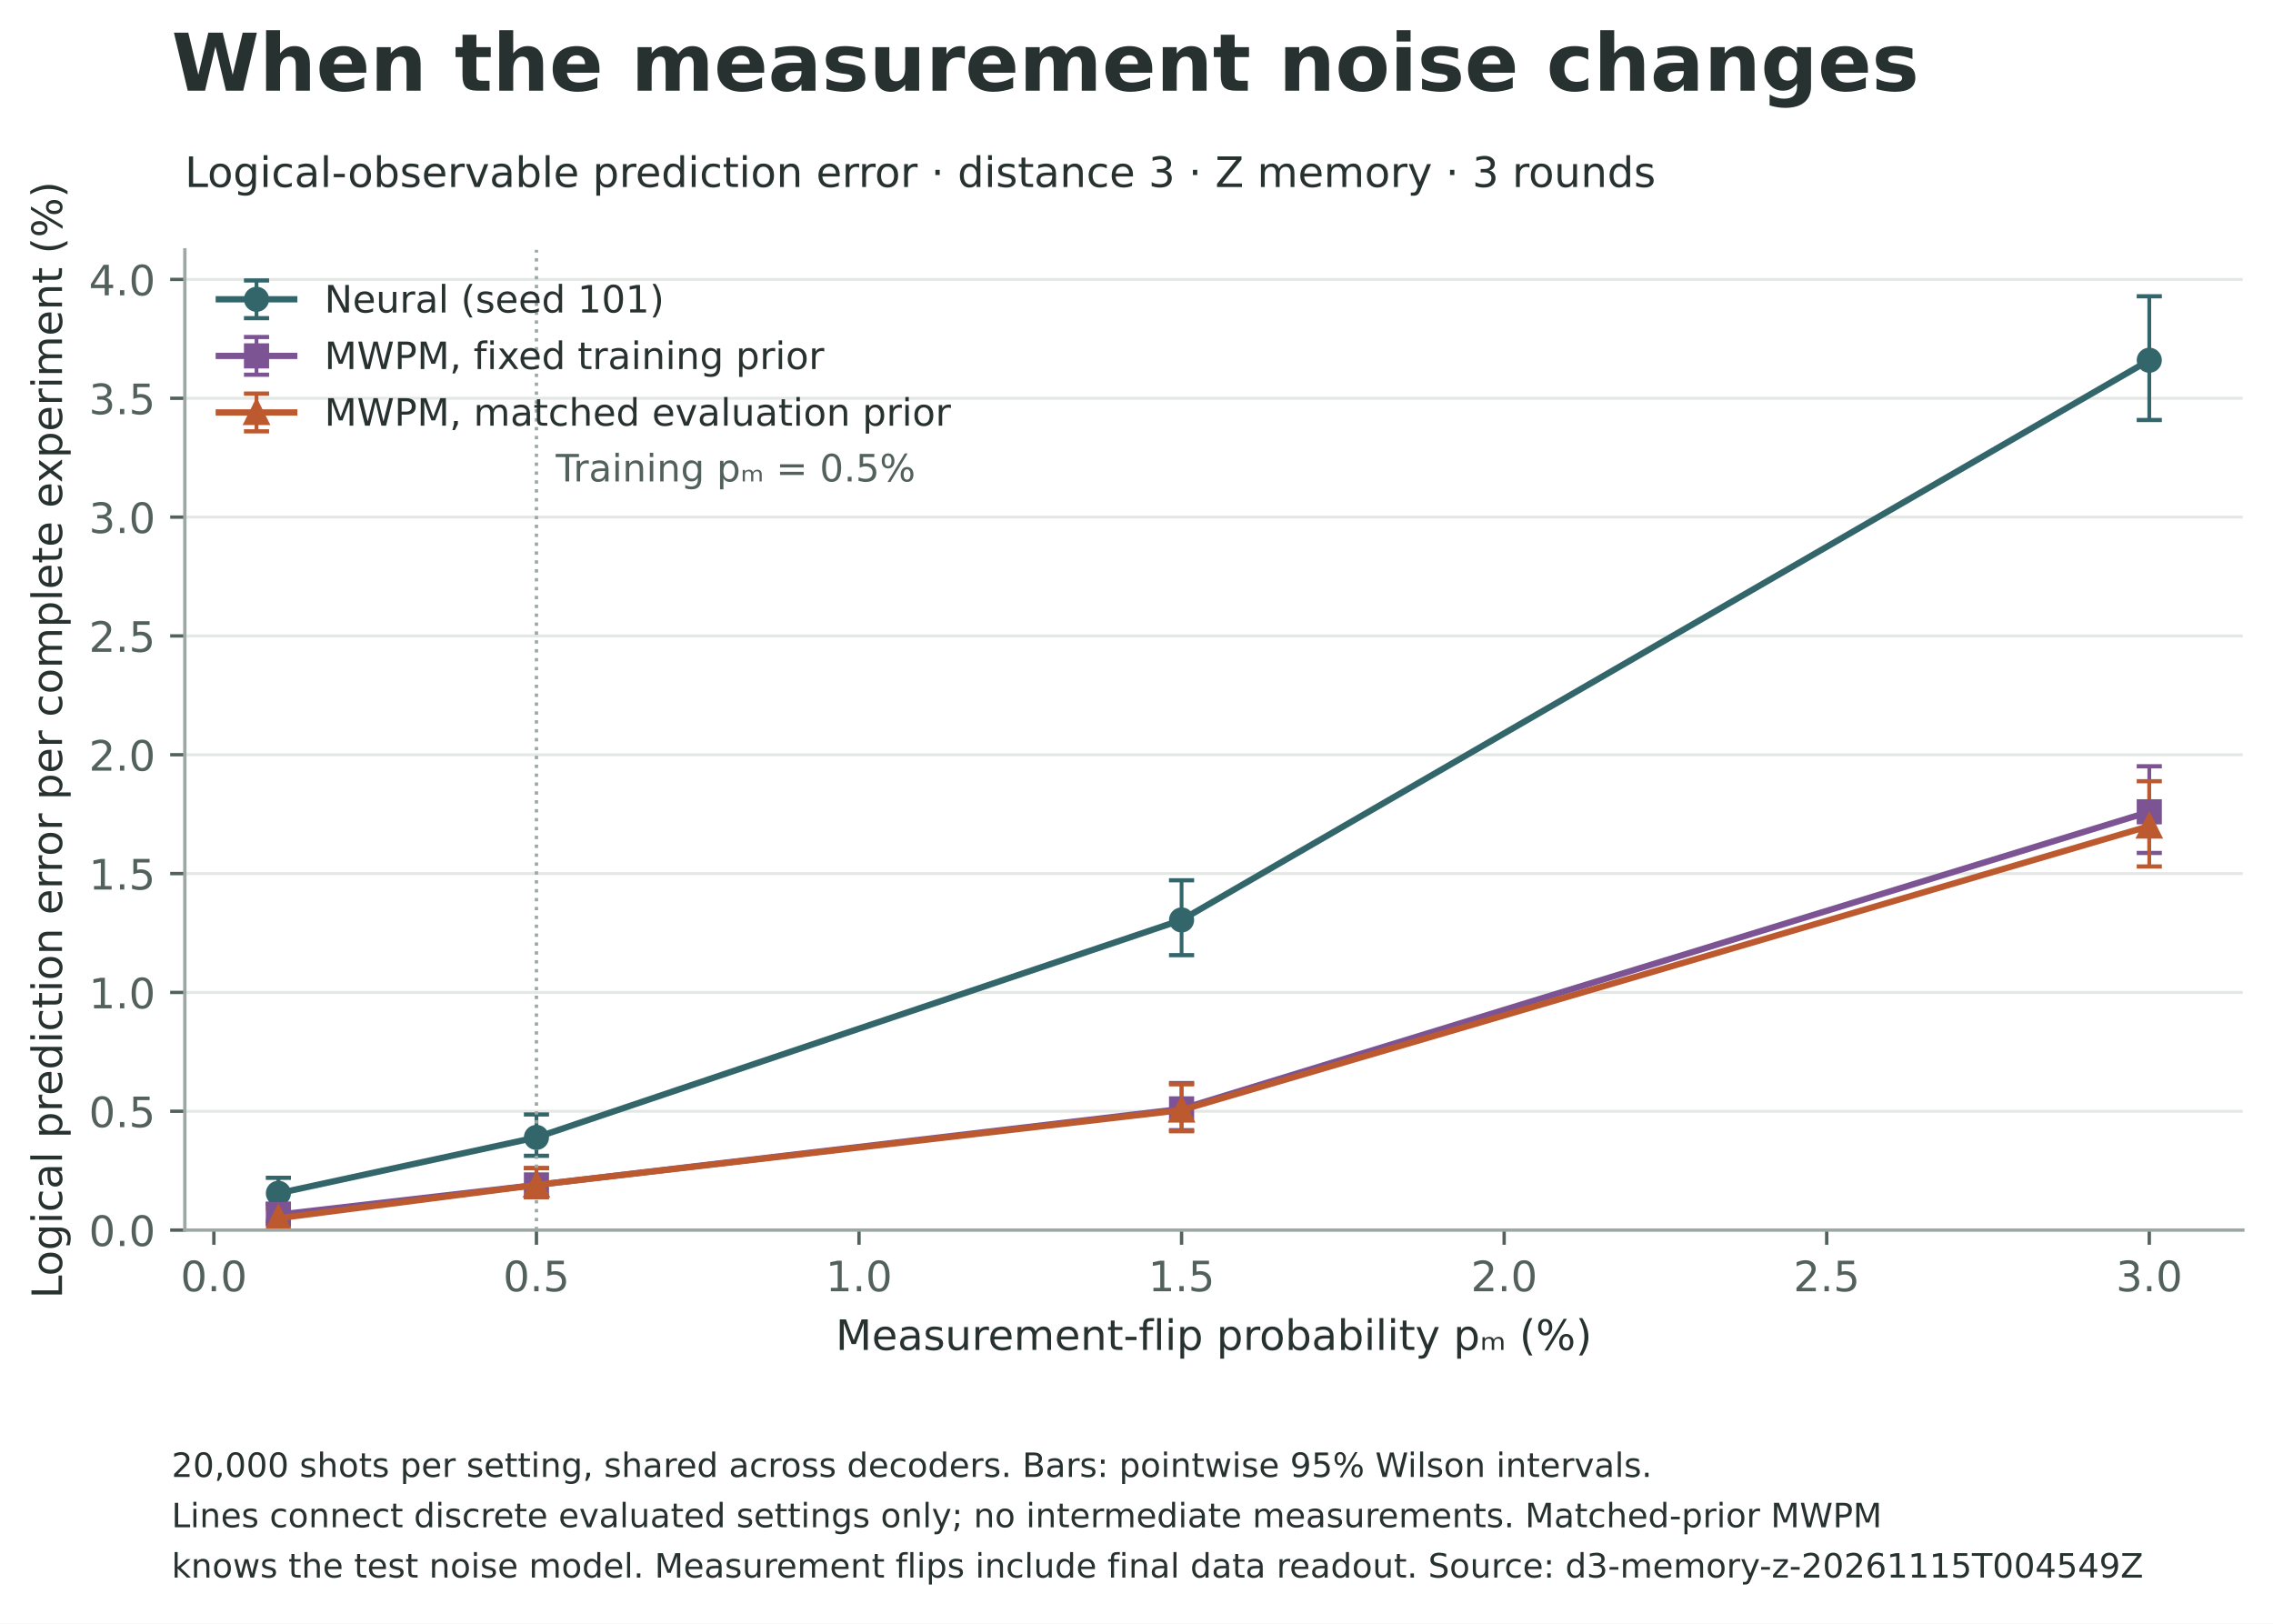
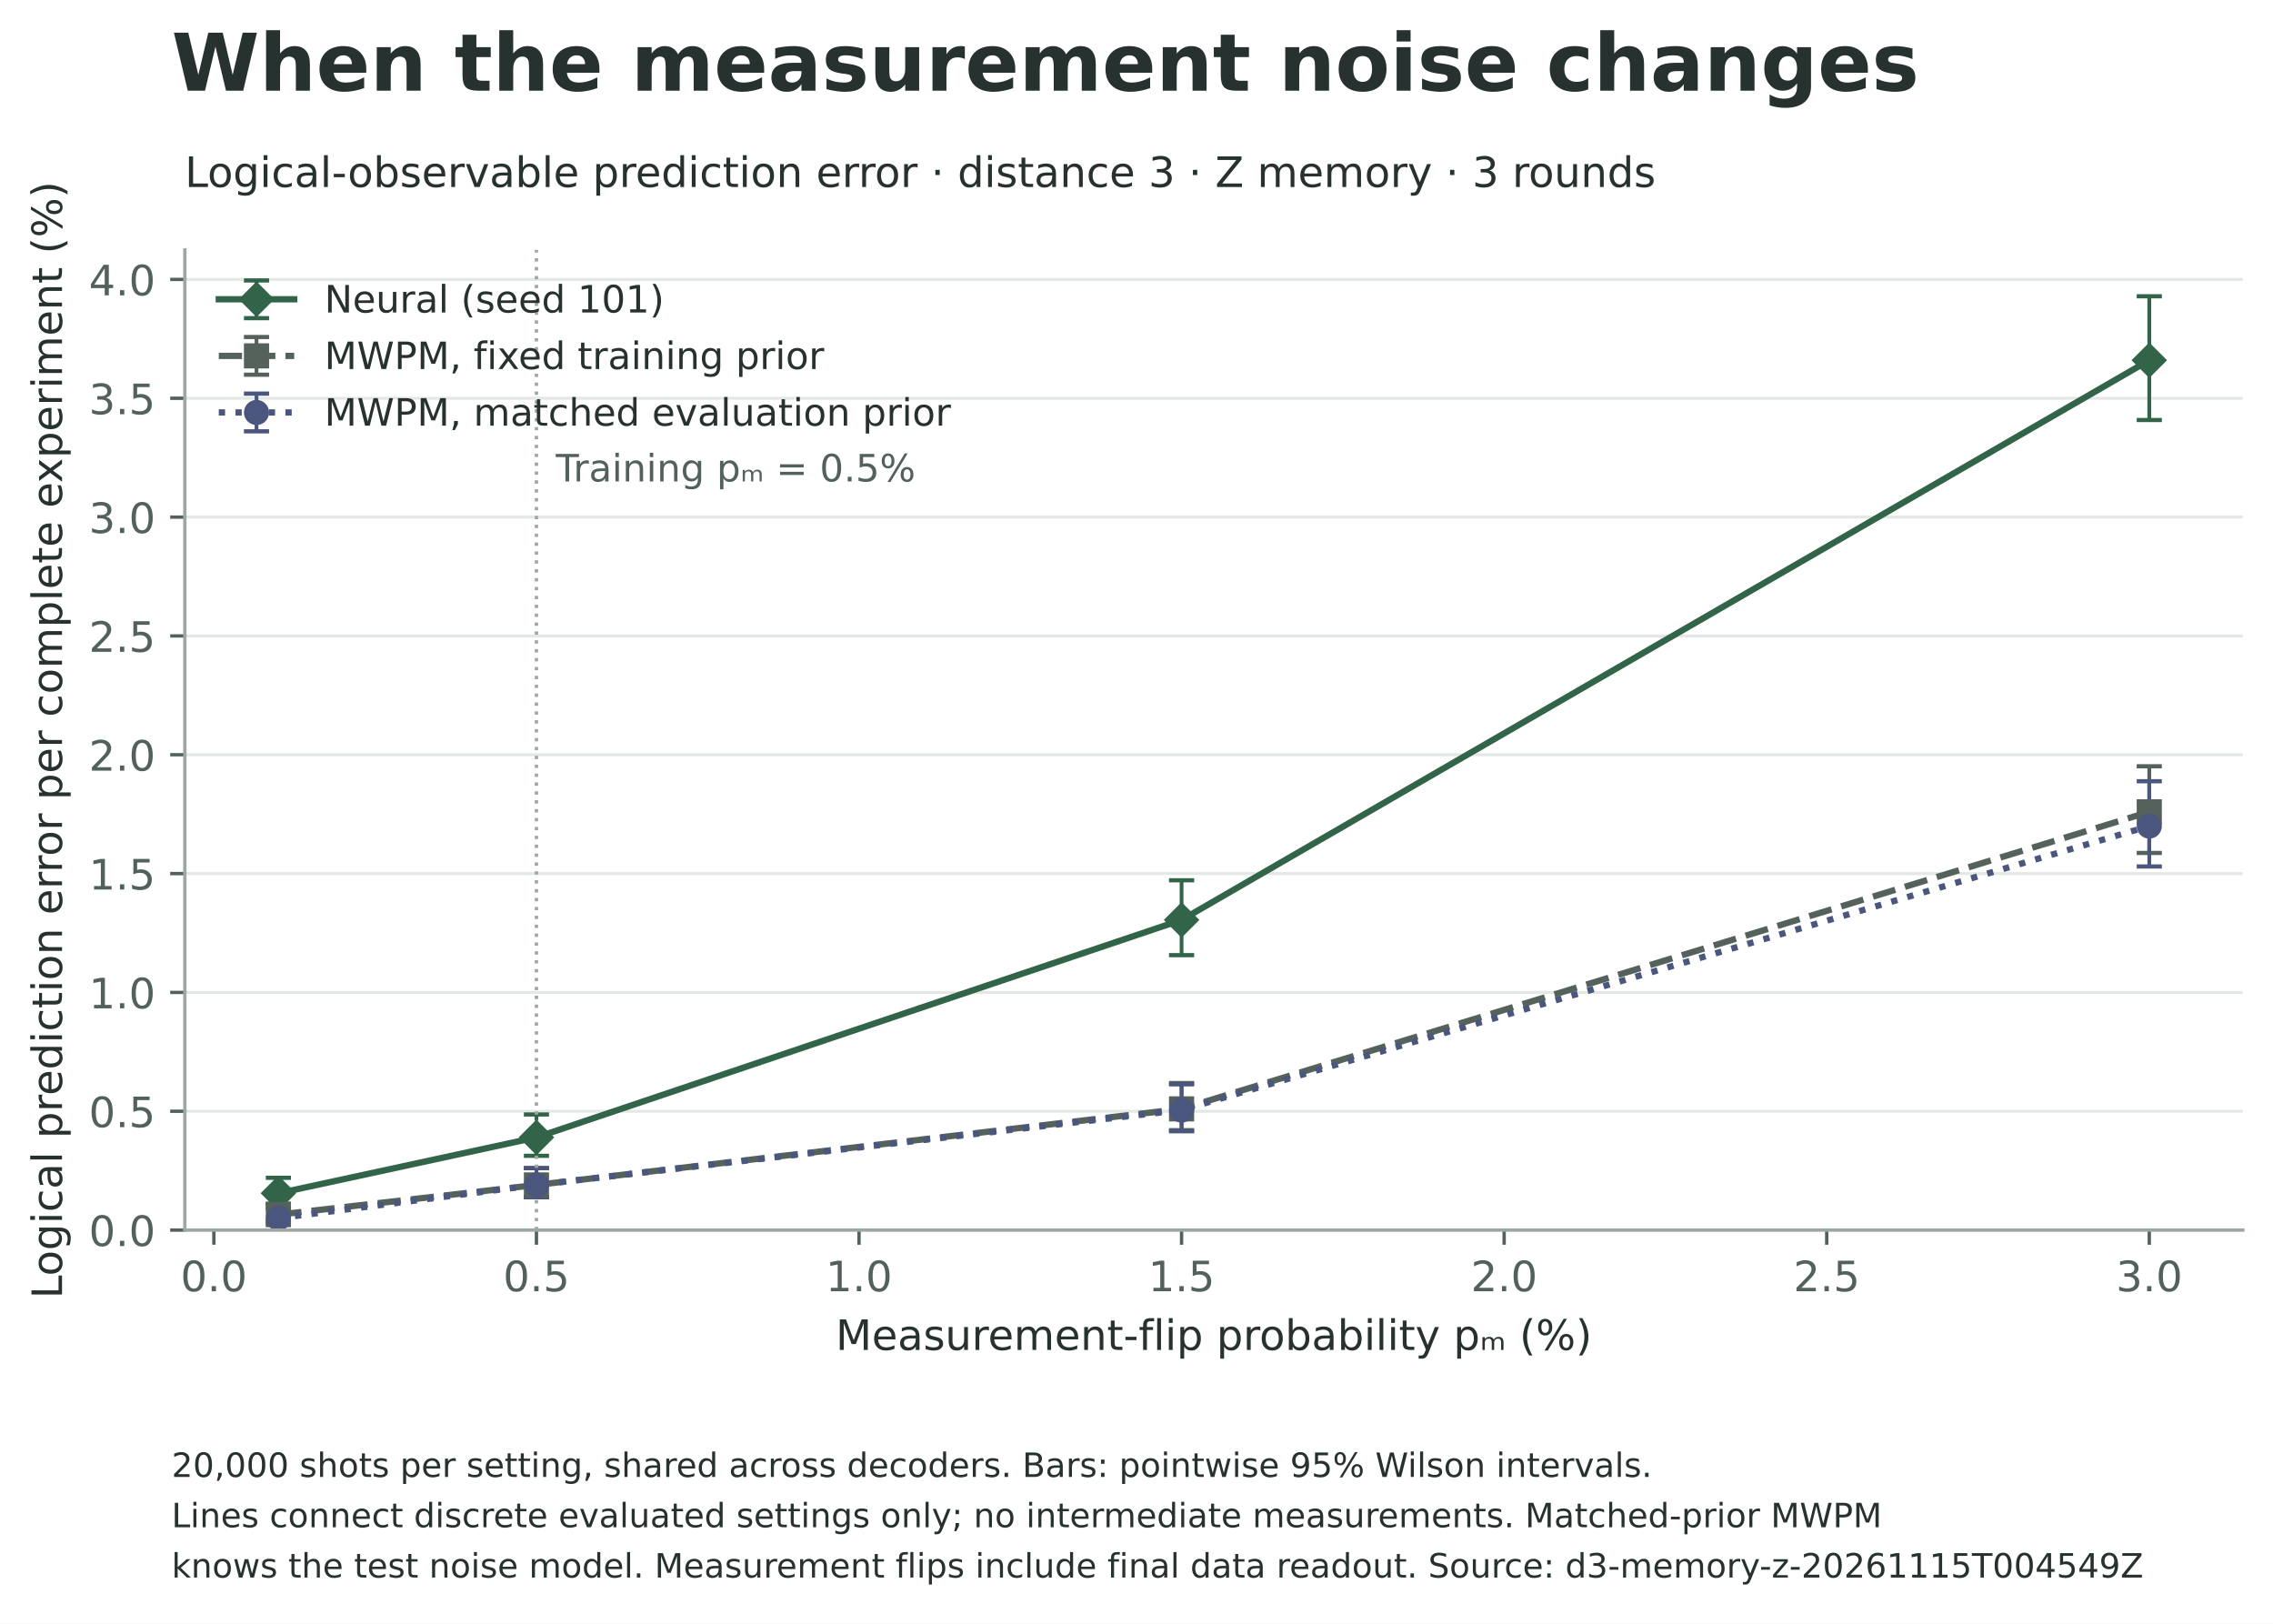
<svg xmlns="http://www.w3.org/2000/svg" xmlns:xlink="http://www.w3.org/1999/xlink" width="542.344pt" height="387.36pt" viewBox="0 0 542.344 387.36" version="1.1">
  <defs>
    <style type="text/css">*{stroke-linejoin: round; stroke-linecap: butt}</style>
  </defs>
  <g id="figure_1">
    <g id="patch_1">
      <path d="M 0 387.36  L 542.344 387.36  L 542.344 0  L 0 0  z " style="fill: #ffffff" />
    </g>
    <g id="axes_1">
      <g id="patch_2">
        <path d="M 44.104 293.472  L 535.144 293.472  L 535.144 59.616  L 44.104 59.616  z " style="fill: #ffffff" />
      </g>
      <g id="matplotlib.axis_1">
        <g id="xtick_1">
          <g id="line2d_1">
            <defs>
-               <path id="me1a6afaa02" d="M 0 0  L 0 3.5  " style="stroke: #52615b; stroke-width: 0.8" />
+               <path id="mb7abdef4c6" d="M 0 0  L 0 3.5  " style="stroke: #52615b; stroke-width: 0.8" />
            </defs>
            <g>
-               <use xlink:href="#me1a6afaa02" x="51.031" y="293.472" style="fill: #52615b; stroke: #52615b; stroke-width: 0.8" />
+               <use xlink:href="#mb7abdef4c6" x="51.031" y="293.472" style="fill: #52615b; stroke: #52615b; stroke-width: 0.8" />
            </g>
          </g>
          <g id="text_1">
            <text style="font-size: 10px; font-family: 'DejaVu Sans'; text-anchor: middle; fill: #52615b" x="51.031" y="308.07" transform="rotate(-0 51.0308 308.0697)">0.0</text>
          </g>
        </g>
        <g id="xtick_2">
          <g id="line2d_2">
            <g>
-               <use xlink:href="#me1a6afaa02" x="127.996" y="293.472" style="fill: #52615b; stroke: #52615b; stroke-width: 0.8" />
+               <use xlink:href="#mb7abdef4c6" x="127.996" y="293.472" style="fill: #52615b; stroke: #52615b; stroke-width: 0.8" />
            </g>
          </g>
          <g id="text_2">
            <text style="font-size: 10px; font-family: 'DejaVu Sans'; text-anchor: middle; fill: #52615b" x="127.996" y="308.07" transform="rotate(-0 127.9963 308.0697)">0.5</text>
          </g>
        </g>
        <g id="xtick_3">
          <g id="line2d_3">
            <g>
-               <use xlink:href="#me1a6afaa02" x="204.962" y="293.472" style="fill: #52615b; stroke: #52615b; stroke-width: 0.8" />
+               <use xlink:href="#mb7abdef4c6" x="204.962" y="293.472" style="fill: #52615b; stroke: #52615b; stroke-width: 0.8" />
            </g>
          </g>
          <g id="text_3">
            <text style="font-size: 10px; font-family: 'DejaVu Sans'; text-anchor: middle; fill: #52615b" x="204.962" y="308.07" transform="rotate(-0 204.9618 308.0697)">1.0</text>
          </g>
        </g>
        <g id="xtick_4">
          <g id="line2d_4">
            <g>
-               <use xlink:href="#me1a6afaa02" x="281.927" y="293.472" style="fill: #52615b; stroke: #52615b; stroke-width: 0.8" />
+               <use xlink:href="#mb7abdef4c6" x="281.927" y="293.472" style="fill: #52615b; stroke: #52615b; stroke-width: 0.8" />
            </g>
          </g>
          <g id="text_4">
            <text style="font-size: 10px; font-family: 'DejaVu Sans'; text-anchor: middle; fill: #52615b" x="281.927" y="308.07" transform="rotate(-0 281.9274 308.0697)">1.5</text>
          </g>
        </g>
        <g id="xtick_5">
          <g id="line2d_5">
            <g>
-               <use xlink:href="#me1a6afaa02" x="358.893" y="293.472" style="fill: #52615b; stroke: #52615b; stroke-width: 0.8" />
+               <use xlink:href="#mb7abdef4c6" x="358.893" y="293.472" style="fill: #52615b; stroke: #52615b; stroke-width: 0.8" />
            </g>
          </g>
          <g id="text_5">
            <text style="font-size: 10px; font-family: 'DejaVu Sans'; text-anchor: middle; fill: #52615b" x="358.893" y="308.07" transform="rotate(-0 358.8929 308.0697)">2.0</text>
          </g>
        </g>
        <g id="xtick_6">
          <g id="line2d_6">
            <g>
-               <use xlink:href="#me1a6afaa02" x="435.858" y="293.472" style="fill: #52615b; stroke: #52615b; stroke-width: 0.8" />
+               <use xlink:href="#mb7abdef4c6" x="435.858" y="293.472" style="fill: #52615b; stroke: #52615b; stroke-width: 0.8" />
            </g>
          </g>
          <g id="text_6">
            <text style="font-size: 10px; font-family: 'DejaVu Sans'; text-anchor: middle; fill: #52615b" x="435.858" y="308.07" transform="rotate(-0 435.8584 308.0697)">2.5</text>
          </g>
        </g>
        <g id="xtick_7">
          <g id="line2d_7">
            <g>
-               <use xlink:href="#me1a6afaa02" x="512.824" y="293.472" style="fill: #52615b; stroke: #52615b; stroke-width: 0.8" />
+               <use xlink:href="#mb7abdef4c6" x="512.824" y="293.472" style="fill: #52615b; stroke: #52615b; stroke-width: 0.8" />
            </g>
          </g>
          <g id="text_7">
            <text style="font-size: 10px; font-family: 'DejaVu Sans'; text-anchor: middle; fill: #52615b" x="512.824" y="308.07" transform="rotate(-0 512.8239 308.0697)">3.0</text>
          </g>
        </g>
        <g id="text_8">
          <text style="font-size: 10px; font-family: 'DejaVu Sans'; text-anchor: middle; fill: #27312f" x="289.624" y="322.07" transform="rotate(-0 289.6239 322.0704)">Measurement-flip probability pₘ (%)</text>
        </g>
      </g>
      <g id="matplotlib.axis_2">
        <g id="ytick_1">
          <g id="line2d_8">
-             <path d="M 44.104 293.472  L 535.144 293.472  " clip-path="url(#p77b078461d)" style="fill: none; stroke: #e3e8e5; stroke-width: 0.7; stroke-linecap: square" />
+             <path d="M 44.104 293.472  L 535.144 293.472  " clip-path="url(#p33c6700376)" style="fill: none; stroke: #e3e8e5; stroke-width: 0.7; stroke-linecap: square" />
          </g>
          <g id="line2d_9">
            <defs>
-               <path id="m279e3d60c6" d="M 0 0  L -3.5 0  " style="stroke: #52615b; stroke-width: 0.8" />
+               <path id="m862216711c" d="M 0 0  L -3.5 0  " style="stroke: #52615b; stroke-width: 0.8" />
            </defs>
            <g>
-               <use xlink:href="#m279e3d60c6" x="44.104" y="293.472" style="fill: #52615b; stroke: #52615b; stroke-width: 0.8" />
+               <use xlink:href="#m862216711c" x="44.104" y="293.472" style="fill: #52615b; stroke: #52615b; stroke-width: 0.8" />
            </g>
          </g>
          <g id="text_9">
            <text style="font-size: 10px; font-family: 'DejaVu Sans'; text-anchor: end; fill: #52615b" x="37.104" y="297.271" transform="rotate(-0 37.10391 297.2708)">0.0</text>
          </g>
        </g>
        <g id="ytick_2">
          <g id="line2d_10">
-             <path d="M 44.104 265.122  L 535.144 265.122  " clip-path="url(#p77b078461d)" style="fill: none; stroke: #e3e8e5; stroke-width: 0.7; stroke-linecap: square" />
+             <path d="M 44.104 265.122  L 535.144 265.122  " clip-path="url(#p33c6700376)" style="fill: none; stroke: #e3e8e5; stroke-width: 0.7; stroke-linecap: square" />
          </g>
          <g id="line2d_11">
            <g>
-               <use xlink:href="#m279e3d60c6" x="44.104" y="265.122" style="fill: #52615b; stroke: #52615b; stroke-width: 0.8" />
+               <use xlink:href="#m862216711c" x="44.104" y="265.122" style="fill: #52615b; stroke: #52615b; stroke-width: 0.8" />
            </g>
          </g>
          <g id="text_10">
            <text style="font-size: 10px; font-family: 'DejaVu Sans'; text-anchor: end; fill: #52615b" x="37.104" y="268.92" transform="rotate(-0 37.10391 268.9203)">0.5</text>
          </g>
        </g>
        <g id="ytick_3">
          <g id="line2d_12">
-             <path d="M 44.104 236.771  L 535.144 236.771  " clip-path="url(#p77b078461d)" style="fill: none; stroke: #e3e8e5; stroke-width: 0.7; stroke-linecap: square" />
+             <path d="M 44.104 236.771  L 535.144 236.771  " clip-path="url(#p33c6700376)" style="fill: none; stroke: #e3e8e5; stroke-width: 0.7; stroke-linecap: square" />
          </g>
          <g id="line2d_13">
            <g>
-               <use xlink:href="#m279e3d60c6" x="44.104" y="236.771" style="fill: #52615b; stroke: #52615b; stroke-width: 0.8" />
+               <use xlink:href="#m862216711c" x="44.104" y="236.771" style="fill: #52615b; stroke: #52615b; stroke-width: 0.8" />
            </g>
          </g>
          <g id="text_11">
            <text style="font-size: 10px; font-family: 'DejaVu Sans'; text-anchor: end; fill: #52615b" x="37.104" y="240.57" transform="rotate(-0 37.10391 240.5698)">1.0</text>
          </g>
        </g>
        <g id="ytick_4">
          <g id="line2d_14">
-             <path d="M 44.104 208.421  L 535.144 208.421  " clip-path="url(#p77b078461d)" style="fill: none; stroke: #e3e8e5; stroke-width: 0.7; stroke-linecap: square" />
+             <path d="M 44.104 208.421  L 535.144 208.421  " clip-path="url(#p33c6700376)" style="fill: none; stroke: #e3e8e5; stroke-width: 0.7; stroke-linecap: square" />
          </g>
          <g id="line2d_15">
            <g>
-               <use xlink:href="#m279e3d60c6" x="44.104" y="208.421" style="fill: #52615b; stroke: #52615b; stroke-width: 0.8" />
+               <use xlink:href="#m862216711c" x="44.104" y="208.421" style="fill: #52615b; stroke: #52615b; stroke-width: 0.8" />
            </g>
          </g>
          <g id="text_12">
            <text style="font-size: 10px; font-family: 'DejaVu Sans'; text-anchor: end; fill: #52615b" x="37.104" y="212.219" transform="rotate(-0 37.10391 212.2194)">1.5</text>
          </g>
        </g>
        <g id="ytick_5">
          <g id="line2d_16">
-             <path d="M 44.104 180.07  L 535.144 180.07  " clip-path="url(#p77b078461d)" style="fill: none; stroke: #e3e8e5; stroke-width: 0.7; stroke-linecap: square" />
+             <path d="M 44.104 180.07  L 535.144 180.07  " clip-path="url(#p33c6700376)" style="fill: none; stroke: #e3e8e5; stroke-width: 0.7; stroke-linecap: square" />
          </g>
          <g id="line2d_17">
            <g>
-               <use xlink:href="#m279e3d60c6" x="44.104" y="180.07" style="fill: #52615b; stroke: #52615b; stroke-width: 0.8" />
+               <use xlink:href="#m862216711c" x="44.104" y="180.07" style="fill: #52615b; stroke: #52615b; stroke-width: 0.8" />
            </g>
          </g>
          <g id="text_13">
            <text style="font-size: 10px; font-family: 'DejaVu Sans'; text-anchor: end; fill: #52615b" x="37.104" y="183.869" transform="rotate(-0 37.10391 183.8689)">2.0</text>
          </g>
        </g>
        <g id="ytick_6">
          <g id="line2d_18">
-             <path d="M 44.104 151.72  L 535.144 151.72  " clip-path="url(#p77b078461d)" style="fill: none; stroke: #e3e8e5; stroke-width: 0.7; stroke-linecap: square" />
+             <path d="M 44.104 151.72  L 535.144 151.72  " clip-path="url(#p33c6700376)" style="fill: none; stroke: #e3e8e5; stroke-width: 0.7; stroke-linecap: square" />
          </g>
          <g id="line2d_19">
            <g>
-               <use xlink:href="#m279e3d60c6" x="44.104" y="151.72" style="fill: #52615b; stroke: #52615b; stroke-width: 0.8" />
+               <use xlink:href="#m862216711c" x="44.104" y="151.72" style="fill: #52615b; stroke: #52615b; stroke-width: 0.8" />
            </g>
          </g>
          <g id="text_14">
            <text style="font-size: 10px; font-family: 'DejaVu Sans'; text-anchor: end; fill: #52615b" x="37.104" y="155.518" transform="rotate(-0 37.10391 155.5184)">2.5</text>
          </g>
        </g>
        <g id="ytick_7">
          <g id="line2d_20">
-             <path d="M 44.104 123.369  L 535.144 123.369  " clip-path="url(#p77b078461d)" style="fill: none; stroke: #e3e8e5; stroke-width: 0.7; stroke-linecap: square" />
+             <path d="M 44.104 123.369  L 535.144 123.369  " clip-path="url(#p33c6700376)" style="fill: none; stroke: #e3e8e5; stroke-width: 0.7; stroke-linecap: square" />
          </g>
          <g id="line2d_21">
            <g>
-               <use xlink:href="#m279e3d60c6" x="44.104" y="123.369" style="fill: #52615b; stroke: #52615b; stroke-width: 0.8" />
+               <use xlink:href="#m862216711c" x="44.104" y="123.369" style="fill: #52615b; stroke: #52615b; stroke-width: 0.8" />
            </g>
          </g>
          <g id="text_15">
            <text style="font-size: 10px; font-family: 'DejaVu Sans'; text-anchor: end; fill: #52615b" x="37.104" y="127.168" transform="rotate(-0 37.10391 127.1679)">3.0</text>
          </g>
        </g>
        <g id="ytick_8">
          <g id="line2d_22">
-             <path d="M 44.104 95.019  L 535.144 95.019  " clip-path="url(#p77b078461d)" style="fill: none; stroke: #e3e8e5; stroke-width: 0.7; stroke-linecap: square" />
+             <path d="M 44.104 95.019  L 535.144 95.019  " clip-path="url(#p33c6700376)" style="fill: none; stroke: #e3e8e5; stroke-width: 0.7; stroke-linecap: square" />
          </g>
          <g id="line2d_23">
            <g>
-               <use xlink:href="#m279e3d60c6" x="44.104" y="95.019" style="fill: #52615b; stroke: #52615b; stroke-width: 0.8" />
+               <use xlink:href="#m862216711c" x="44.104" y="95.019" style="fill: #52615b; stroke: #52615b; stroke-width: 0.8" />
            </g>
          </g>
          <g id="text_16">
            <text style="font-size: 10px; font-family: 'DejaVu Sans'; text-anchor: end; fill: #52615b" x="37.104" y="98.817" transform="rotate(-0 37.10391 98.8174)">3.5</text>
          </g>
        </g>
        <g id="ytick_9">
          <g id="line2d_24">
-             <path d="M 44.104 66.668  L 535.144 66.668  " clip-path="url(#p77b078461d)" style="fill: none; stroke: #e3e8e5; stroke-width: 0.7; stroke-linecap: square" />
+             <path d="M 44.104 66.668  L 535.144 66.668  " clip-path="url(#p33c6700376)" style="fill: none; stroke: #e3e8e5; stroke-width: 0.7; stroke-linecap: square" />
          </g>
          <g id="line2d_25">
            <g>
-               <use xlink:href="#m279e3d60c6" x="44.104" y="66.668" style="fill: #52615b; stroke: #52615b; stroke-width: 0.8" />
+               <use xlink:href="#m862216711c" x="44.104" y="66.668" style="fill: #52615b; stroke: #52615b; stroke-width: 0.8" />
            </g>
          </g>
          <g id="text_17">
            <text style="font-size: 10px; font-family: 'DejaVu Sans'; text-anchor: end; fill: #52615b" x="37.104" y="70.467" transform="rotate(-0 37.10391 70.4669)">4.0</text>
          </g>
        </g>
        <g id="text_18">
          <text style="font-size: 10px; font-family: 'DejaVu Sans'; text-anchor: middle; fill: #27312f" x="14.798" y="176.544" transform="rotate(-90 14.79844 176.544)">Logical prediction error per complete experiment (%)</text>
        </g>
      </g>
      <g id="LineCollection_1">
-         <path d="M 66.424 287.279  L 66.424 281.002  " clip-path="url(#p77b078461d)" style="fill: none; stroke: #32666a; stroke-width: 0.9" />
-         <path d="M 127.996 275.746  L 127.996 265.891  " clip-path="url(#p77b078461d)" style="fill: none; stroke: #32666a; stroke-width: 0.9" />
-         <path d="M 281.927 227.88  L 281.927 210.014  " clip-path="url(#p77b078461d)" style="fill: none; stroke: #32666a; stroke-width: 0.9" />
-         <path d="M 512.824 100.205  L 512.824 70.679  " clip-path="url(#p77b078461d)" style="fill: none; stroke: #32666a; stroke-width: 0.9" />
+         <path d="M 66.424 287.279  L 66.424 281.002  " clip-path="url(#p33c6700376)" style="fill: none; stroke: #326449; stroke-width: 0.9" />
+         <path d="M 127.996 275.746  L 127.996 265.891  " clip-path="url(#p33c6700376)" style="fill: none; stroke: #326449; stroke-width: 0.9" />
+         <path d="M 281.927 227.88  L 281.927 210.014  " clip-path="url(#p33c6700376)" style="fill: none; stroke: #326449; stroke-width: 0.9" />
+         <path d="M 512.824 100.205  L 512.824 70.679  " clip-path="url(#p33c6700376)" style="fill: none; stroke: #326449; stroke-width: 0.9" />
      </g>
      <g id="line2d_26">
        <defs>
-           <path id="m7b3eefd4ca" d="M 3 0  L -3 -0  " style="stroke: #32666a" />
-         </defs>
-         <g clip-path="url(#p77b078461d)">
-           <use xlink:href="#m7b3eefd4ca" x="66.424" y="287.279" style="fill: #32666a; stroke: #32666a" />
-           <use xlink:href="#m7b3eefd4ca" x="127.996" y="275.746" style="fill: #32666a; stroke: #32666a" />
-           <use xlink:href="#m7b3eefd4ca" x="281.927" y="227.88" style="fill: #32666a; stroke: #32666a" />
-           <use xlink:href="#m7b3eefd4ca" x="512.824" y="100.205" style="fill: #32666a; stroke: #32666a" />
+           <path id="mc9633f3036" d="M 3 0  L -3 -0  " style="stroke: #326449" />
+         </defs>
+         <g clip-path="url(#p33c6700376)">
+           <use xlink:href="#mc9633f3036" x="66.424" y="287.279" style="fill: #326449; stroke: #326449" />
+           <use xlink:href="#mc9633f3036" x="127.996" y="275.746" style="fill: #326449; stroke: #326449" />
+           <use xlink:href="#mc9633f3036" x="281.927" y="227.88" style="fill: #326449; stroke: #326449" />
+           <use xlink:href="#mc9633f3036" x="512.824" y="100.205" style="fill: #326449; stroke: #326449" />
        </g>
      </g>
      <g id="line2d_27">
-         <g clip-path="url(#p77b078461d)">
-           <use xlink:href="#m7b3eefd4ca" x="66.424" y="281.002" style="fill: #32666a; stroke: #32666a" />
-           <use xlink:href="#m7b3eefd4ca" x="127.996" y="265.891" style="fill: #32666a; stroke: #32666a" />
-           <use xlink:href="#m7b3eefd4ca" x="281.927" y="210.014" style="fill: #32666a; stroke: #32666a" />
-           <use xlink:href="#m7b3eefd4ca" x="512.824" y="70.679" style="fill: #32666a; stroke: #32666a" />
+         <g clip-path="url(#p33c6700376)">
+           <use xlink:href="#mc9633f3036" x="66.424" y="281.002" style="fill: #326449; stroke: #326449" />
+           <use xlink:href="#mc9633f3036" x="127.996" y="265.891" style="fill: #326449; stroke: #326449" />
+           <use xlink:href="#mc9633f3036" x="281.927" y="210.014" style="fill: #326449; stroke: #326449" />
+           <use xlink:href="#mc9633f3036" x="512.824" y="70.679" style="fill: #326449; stroke: #326449" />
        </g>
      </g>
      <g id="LineCollection_2">
-         <path d="M 66.424 291.318  L 66.424 287.168  " clip-path="url(#p77b078461d)" style="fill: none; stroke: #7c5494; stroke-width: 0.9" />
-         <path d="M 127.996 285.621  L 127.996 278.692  " clip-path="url(#p77b078461d)" style="fill: none; stroke: #7c5494; stroke-width: 0.9" />
-         <path d="M 281.927 269.639  L 281.927 258.393  " clip-path="url(#p77b078461d)" style="fill: none; stroke: #7c5494; stroke-width: 0.9" />
-         <path d="M 512.824 203.498  L 512.824 182.808  " clip-path="url(#p77b078461d)" style="fill: none; stroke: #7c5494; stroke-width: 0.9" />
+         <path d="M 66.424 291.318  L 66.424 287.168  " clip-path="url(#p33c6700376)" style="fill: none; stroke: #55615b; stroke-width: 0.9" />
+         <path d="M 127.996 285.621  L 127.996 278.692  " clip-path="url(#p33c6700376)" style="fill: none; stroke: #55615b; stroke-width: 0.9" />
+         <path d="M 281.927 269.639  L 281.927 258.393  " clip-path="url(#p33c6700376)" style="fill: none; stroke: #55615b; stroke-width: 0.9" />
+         <path d="M 512.824 203.498  L 512.824 182.808  " clip-path="url(#p33c6700376)" style="fill: none; stroke: #55615b; stroke-width: 0.9" />
      </g>
      <g id="line2d_28">
        <defs>
-           <path id="mfe69514807" d="M 3 0  L -3 -0  " style="stroke: #7c5494" />
-         </defs>
-         <g clip-path="url(#p77b078461d)">
-           <use xlink:href="#mfe69514807" x="66.424" y="291.318" style="fill: #7c5494; stroke: #7c5494" />
-           <use xlink:href="#mfe69514807" x="127.996" y="285.621" style="fill: #7c5494; stroke: #7c5494" />
-           <use xlink:href="#mfe69514807" x="281.927" y="269.639" style="fill: #7c5494; stroke: #7c5494" />
-           <use xlink:href="#mfe69514807" x="512.824" y="203.498" style="fill: #7c5494; stroke: #7c5494" />
+           <path id="m168d111ee5" d="M 3 0  L -3 -0  " style="stroke: #55615b" />
+         </defs>
+         <g clip-path="url(#p33c6700376)">
+           <use xlink:href="#m168d111ee5" x="66.424" y="291.318" style="fill: #55615b; stroke: #55615b" />
+           <use xlink:href="#m168d111ee5" x="127.996" y="285.621" style="fill: #55615b; stroke: #55615b" />
+           <use xlink:href="#m168d111ee5" x="281.927" y="269.639" style="fill: #55615b; stroke: #55615b" />
+           <use xlink:href="#m168d111ee5" x="512.824" y="203.498" style="fill: #55615b; stroke: #55615b" />
        </g>
      </g>
      <g id="line2d_29">
-         <g clip-path="url(#p77b078461d)">
-           <use xlink:href="#mfe69514807" x="66.424" y="287.168" style="fill: #7c5494; stroke: #7c5494" />
-           <use xlink:href="#mfe69514807" x="127.996" y="278.692" style="fill: #7c5494; stroke: #7c5494" />
-           <use xlink:href="#mfe69514807" x="281.927" y="258.393" style="fill: #7c5494; stroke: #7c5494" />
-           <use xlink:href="#mfe69514807" x="512.824" y="182.808" style="fill: #7c5494; stroke: #7c5494" />
+         <g clip-path="url(#p33c6700376)">
+           <use xlink:href="#m168d111ee5" x="66.424" y="287.168" style="fill: #55615b; stroke: #55615b" />
+           <use xlink:href="#m168d111ee5" x="127.996" y="278.692" style="fill: #55615b; stroke: #55615b" />
+           <use xlink:href="#m168d111ee5" x="281.927" y="258.393" style="fill: #55615b; stroke: #55615b" />
+           <use xlink:href="#m168d111ee5" x="512.824" y="182.808" style="fill: #55615b; stroke: #55615b" />
        </g>
      </g>
      <g id="LineCollection_3">
-         <path d="M 66.424 291.932  L 66.424 288.254  " clip-path="url(#p77b078461d)" style="fill: none; stroke: #bd592f; stroke-width: 0.9" />
-         <path d="M 127.996 285.621  L 127.996 278.692  " clip-path="url(#p77b078461d)" style="fill: none; stroke: #bd592f; stroke-width: 0.9" />
-         <path d="M 281.927 269.895  L 281.927 258.703  " clip-path="url(#p77b078461d)" style="fill: none; stroke: #bd592f; stroke-width: 0.9" />
-         <path d="M 512.824 206.725  L 512.824 186.383  " clip-path="url(#p77b078461d)" style="fill: none; stroke: #bd592f; stroke-width: 0.9" />
+         <path d="M 66.424 291.932  L 66.424 288.254  " clip-path="url(#p33c6700376)" style="fill: none; stroke: #4b567e; stroke-width: 0.9" />
+         <path d="M 127.996 285.621  L 127.996 278.692  " clip-path="url(#p33c6700376)" style="fill: none; stroke: #4b567e; stroke-width: 0.9" />
+         <path d="M 281.927 269.895  L 281.927 258.703  " clip-path="url(#p33c6700376)" style="fill: none; stroke: #4b567e; stroke-width: 0.9" />
+         <path d="M 512.824 206.725  L 512.824 186.383  " clip-path="url(#p33c6700376)" style="fill: none; stroke: #4b567e; stroke-width: 0.9" />
      </g>
      <g id="line2d_30">
        <defs>
-           <path id="mc069ca474e" d="M 3 0  L -3 -0  " style="stroke: #bd592f" />
-         </defs>
-         <g clip-path="url(#p77b078461d)">
-           <use xlink:href="#mc069ca474e" x="66.424" y="291.932" style="fill: #bd592f; stroke: #bd592f" />
-           <use xlink:href="#mc069ca474e" x="127.996" y="285.621" style="fill: #bd592f; stroke: #bd592f" />
-           <use xlink:href="#mc069ca474e" x="281.927" y="269.895" style="fill: #bd592f; stroke: #bd592f" />
-           <use xlink:href="#mc069ca474e" x="512.824" y="206.725" style="fill: #bd592f; stroke: #bd592f" />
+           <path id="m2dbc6aaff5" d="M 3 0  L -3 -0  " style="stroke: #4b567e" />
+         </defs>
+         <g clip-path="url(#p33c6700376)">
+           <use xlink:href="#m2dbc6aaff5" x="66.424" y="291.932" style="fill: #4b567e; stroke: #4b567e" />
+           <use xlink:href="#m2dbc6aaff5" x="127.996" y="285.621" style="fill: #4b567e; stroke: #4b567e" />
+           <use xlink:href="#m2dbc6aaff5" x="281.927" y="269.895" style="fill: #4b567e; stroke: #4b567e" />
+           <use xlink:href="#m2dbc6aaff5" x="512.824" y="206.725" style="fill: #4b567e; stroke: #4b567e" />
        </g>
      </g>
      <g id="line2d_31">
-         <g clip-path="url(#p77b078461d)">
-           <use xlink:href="#mc069ca474e" x="66.424" y="288.254" style="fill: #bd592f; stroke: #bd592f" />
-           <use xlink:href="#mc069ca474e" x="127.996" y="278.692" style="fill: #bd592f; stroke: #bd592f" />
-           <use xlink:href="#mc069ca474e" x="281.927" y="258.703" style="fill: #bd592f; stroke: #bd592f" />
-           <use xlink:href="#mc069ca474e" x="512.824" y="186.383" style="fill: #bd592f; stroke: #bd592f" />
+         <g clip-path="url(#p33c6700376)">
+           <use xlink:href="#m2dbc6aaff5" x="66.424" y="288.254" style="fill: #4b567e; stroke: #4b567e" />
+           <use xlink:href="#m2dbc6aaff5" x="127.996" y="278.692" style="fill: #4b567e; stroke: #4b567e" />
+           <use xlink:href="#m2dbc6aaff5" x="281.927" y="258.703" style="fill: #4b567e; stroke: #4b567e" />
+           <use xlink:href="#m2dbc6aaff5" x="512.824" y="186.383" style="fill: #4b567e; stroke: #4b567e" />
        </g>
      </g>
      <g id="line2d_32">
-         <path d="M 127.996 293.472  L 127.996 59.616  " clip-path="url(#p77b078461d)" style="fill: none; stroke-dasharray: 0.8,1.32; stroke-dashoffset: 0; stroke: #9da8a3; stroke-width: 0.8" />
+         <path d="M 127.996 293.472  L 127.996 59.616  " clip-path="url(#p33c6700376)" style="fill: none; stroke-dasharray: 0.8,1.32; stroke-dashoffset: 0; stroke: #9da8a3; stroke-width: 0.8" />
      </g>
      <g id="line2d_33">
-         <path d="M 66.424 284.683  L 127.996 271.359  L 281.927 219.477  L 512.824 85.946  " clip-path="url(#p77b078461d)" style="fill: none; stroke: #32666a; stroke-width: 1.5; stroke-linecap: square" />
-         <defs>
-           <path id="m1532a43260" d="M 0 2.5  C 0.663 2.5 1.299 2.237 1.768 1.768  C 2.237 1.299 2.5 0.663 2.5 0  C 2.5 -0.663 2.237 -1.299 1.768 -1.768  C 1.299 -2.237 0.663 -2.5 0 -2.5  C -0.663 -2.5 -1.299 -2.237 -1.768 -1.768  C -2.237 -1.299 -2.5 -0.663 -2.5 0  C -2.5 0.663 -2.237 1.299 -1.768 1.768  C -1.299 2.237 -0.663 2.5 0 2.5  z " style="stroke: #32666a" />
-         </defs>
-         <g clip-path="url(#p77b078461d)">
-           <use xlink:href="#m1532a43260" x="66.424" y="284.683" style="fill: #32666a; stroke: #32666a" />
-           <use xlink:href="#m1532a43260" x="127.996" y="271.359" style="fill: #32666a; stroke: #32666a" />
-           <use xlink:href="#m1532a43260" x="281.927" y="219.477" style="fill: #32666a; stroke: #32666a" />
-           <use xlink:href="#m1532a43260" x="512.824" y="85.946" style="fill: #32666a; stroke: #32666a" />
+         <path d="M 66.424 284.683  L 127.996 271.359  L 281.927 219.477  L 512.824 85.946  " clip-path="url(#p33c6700376)" style="fill: none; stroke: #326449; stroke-width: 1.5; stroke-linecap: square" />
+         <defs>
+           <path id="mb41316cecb" d="M -0 3.536  L 3.536 0  L 0 -3.536  L -3.536 -0  z " style="stroke: #326449; stroke-linejoin: miter" />
+         </defs>
+         <g clip-path="url(#p33c6700376)">
+           <use xlink:href="#mb41316cecb" x="66.424" y="284.683" style="fill: #326449; stroke: #326449; stroke-linejoin: miter" />
+           <use xlink:href="#mb41316cecb" x="127.996" y="271.359" style="fill: #326449; stroke: #326449; stroke-linejoin: miter" />
+           <use xlink:href="#mb41316cecb" x="281.927" y="219.477" style="fill: #326449; stroke: #326449; stroke-linejoin: miter" />
+           <use xlink:href="#mb41316cecb" x="512.824" y="85.946" style="fill: #326449; stroke: #326449; stroke-linejoin: miter" />
        </g>
      </g>
      <g id="line2d_34">
-         <path d="M 66.424 289.786  L 127.996 282.699  L 281.927 264.555  L 512.824 193.678  " clip-path="url(#p77b078461d)" style="fill: none; stroke: #7c5494; stroke-width: 1.5; stroke-linecap: square" />
-         <defs>
-           <path id="m0b7adbf514" d="M -2.5 2.5  L 2.5 2.5  L 2.5 -2.5  L -2.5 -2.5  z " style="stroke: #7c5494; stroke-linejoin: miter" />
-         </defs>
-         <g clip-path="url(#p77b078461d)">
-           <use xlink:href="#m0b7adbf514" x="66.424" y="289.786" style="fill: #7c5494; stroke: #7c5494; stroke-linejoin: miter" />
-           <use xlink:href="#m0b7adbf514" x="127.996" y="282.699" style="fill: #7c5494; stroke: #7c5494; stroke-linejoin: miter" />
-           <use xlink:href="#m0b7adbf514" x="281.927" y="264.555" style="fill: #7c5494; stroke: #7c5494; stroke-linejoin: miter" />
-           <use xlink:href="#m0b7adbf514" x="512.824" y="193.678" style="fill: #7c5494; stroke: #7c5494; stroke-linejoin: miter" />
+         <path d="M 66.424 289.786  L 127.996 282.699  L 281.927 264.555  L 512.824 193.678  " clip-path="url(#p33c6700376)" style="fill: none; stroke-dasharray: 5.55,2.4; stroke-dashoffset: 0; stroke: #55615b; stroke-width: 1.5" />
+         <defs>
+           <path id="mf632472812" d="M -2.5 2.5  L 2.5 2.5  L 2.5 -2.5  L -2.5 -2.5  z " style="stroke: #55615b; stroke-linejoin: miter" />
+         </defs>
+         <g clip-path="url(#p33c6700376)">
+           <use xlink:href="#mf632472812" x="66.424" y="289.786" style="fill: #55615b; stroke: #55615b; stroke-linejoin: miter" />
+           <use xlink:href="#mf632472812" x="127.996" y="282.699" style="fill: #55615b; stroke: #55615b; stroke-linejoin: miter" />
+           <use xlink:href="#mf632472812" x="281.927" y="264.555" style="fill: #55615b; stroke: #55615b; stroke-linejoin: miter" />
+           <use xlink:href="#mf632472812" x="512.824" y="193.678" style="fill: #55615b; stroke: #55615b; stroke-linejoin: miter" />
        </g>
      </g>
      <g id="line2d_35">
-         <path d="M 66.424 290.637  L 127.996 282.699  L 281.927 264.838  L 512.824 197.08  " clip-path="url(#p77b078461d)" style="fill: none; stroke: #bd592f; stroke-width: 1.5; stroke-linecap: square" />
-         <defs>
-           <path id="m582efef446" d="M 0 -2.5  L -2.5 2.5  L 2.5 2.5  z " style="stroke: #bd592f; stroke-linejoin: miter" />
-         </defs>
-         <g clip-path="url(#p77b078461d)">
-           <use xlink:href="#m582efef446" x="66.424" y="290.637" style="fill: #bd592f; stroke: #bd592f; stroke-linejoin: miter" />
-           <use xlink:href="#m582efef446" x="127.996" y="282.699" style="fill: #bd592f; stroke: #bd592f; stroke-linejoin: miter" />
-           <use xlink:href="#m582efef446" x="281.927" y="264.838" style="fill: #bd592f; stroke: #bd592f; stroke-linejoin: miter" />
-           <use xlink:href="#m582efef446" x="512.824" y="197.08" style="fill: #bd592f; stroke: #bd592f; stroke-linejoin: miter" />
+         <path d="M 66.424 290.637  L 127.996 282.699  L 281.927 264.838  L 512.824 197.08  " clip-path="url(#p33c6700376)" style="fill: none; stroke-dasharray: 1.5,2.475; stroke-dashoffset: 0; stroke: #4b567e; stroke-width: 1.5" />
+         <defs>
+           <path id="m1476a0e3dc" d="M 0 2.5  C 0.663 2.5 1.299 2.237 1.768 1.768  C 2.237 1.299 2.5 0.663 2.5 0  C 2.5 -0.663 2.237 -1.299 1.768 -1.768  C 1.299 -2.237 0.663 -2.5 0 -2.5  C -0.663 -2.5 -1.299 -2.237 -1.768 -1.768  C -2.237 -1.299 -2.5 -0.663 -2.5 0  C -2.5 0.663 -2.237 1.299 -1.768 1.768  C -1.299 2.237 -0.663 2.5 0 2.5  z " style="stroke: #4b567e" />
+         </defs>
+         <g clip-path="url(#p33c6700376)">
+           <use xlink:href="#m1476a0e3dc" x="66.424" y="290.637" style="fill: #4b567e; stroke: #4b567e" />
+           <use xlink:href="#m1476a0e3dc" x="127.996" y="282.699" style="fill: #4b567e; stroke: #4b567e" />
+           <use xlink:href="#m1476a0e3dc" x="281.927" y="264.838" style="fill: #4b567e; stroke: #4b567e" />
+           <use xlink:href="#m1476a0e3dc" x="512.824" y="197.08" style="fill: #4b567e; stroke: #4b567e" />
        </g>
      </g>
      <g id="patch_3">
        <path d="M 44.104 293.472  L 44.104 59.616  " style="fill: none; stroke: #9da8a3; stroke-width: 0.8; stroke-linejoin: miter; stroke-linecap: square" />
      </g>
      <g id="patch_4">
        <path d="M 44.104 293.472  L 535.144 293.472  " style="fill: none; stroke: #9da8a3; stroke-width: 0.8; stroke-linejoin: miter; stroke-linecap: square" />
      </g>
      <g id="text_19">
        <text style="font-size: 9px; font-family: 'DejaVu Sans'; text-anchor: start; fill: #52615b" x="132.614" y="114.864" transform="rotate(-0 132.6143 114.8639)">Training pₘ = 0.5%</text>
      </g>
      <g id="text_20">
        <text style="font-size: 10px; font-family: 'DejaVu Sans'; text-anchor: start; fill: #27312f" x="44.104" y="44.616" transform="rotate(-0 44.10391 44.616)">Logical-observable prediction error · distance 3 · Z memory · 3 rounds</text>
      </g>
      <g id="legend_1">
        <g id="LineCollection_4">
-           <path d="M 61.204 75.905  L 61.204 66.905  " style="fill: none; stroke: #32666a; stroke-width: 0.9" />
+           <path d="M 61.204 75.905  L 61.204 66.905  " style="fill: none; stroke: #326449; stroke-width: 0.9" />
        </g>
        <g id="line2d_36">
          <g>
-             <use xlink:href="#m7b3eefd4ca" x="61.204" y="75.905" style="fill: #32666a; stroke: #32666a" />
+             <use xlink:href="#mc9633f3036" x="61.204" y="75.905" style="fill: #326449; stroke: #326449" />
          </g>
        </g>
        <g id="line2d_37">
          <g>
-             <use xlink:href="#m7b3eefd4ca" x="61.204" y="66.905" style="fill: #32666a; stroke: #32666a" />
+             <use xlink:href="#mc9633f3036" x="61.204" y="66.905" style="fill: #326449; stroke: #326449" />
          </g>
        </g>
        <g id="line2d_38">
-           <path d="M 52.204 71.405  L 70.204 71.405  " style="fill: none; stroke: #32666a; stroke-width: 1.5; stroke-linecap: square" />
+           <path d="M 52.204 71.405  L 70.204 71.405  " style="fill: none; stroke: #326449; stroke-width: 1.5; stroke-linecap: square" />
        </g>
        <g id="line2d_39">
          <g>
-             <use xlink:href="#m1532a43260" x="61.204" y="71.405" style="fill: #32666a; stroke: #32666a" />
+             <use xlink:href="#mb41316cecb" x="61.204" y="71.405" style="fill: #326449; stroke: #326449; stroke-linejoin: miter" />
          </g>
        </g>
        <g id="text_21">
          <text style="font-size: 9px; font-family: 'DejaVu Sans'; text-anchor: start; fill: #27312f" x="77.404" y="74.555" transform="rotate(-0 77.40391 74.55459)">Neural (seed 101)</text>
        </g>
        <g id="LineCollection_5">
-           <path d="M 61.204 89.405  L 61.204 80.405  " style="fill: none; stroke: #7c5494; stroke-width: 0.9" />
+           <path d="M 61.204 89.405  L 61.204 80.405  " style="fill: none; stroke: #55615b; stroke-width: 0.9" />
        </g>
        <g id="line2d_40">
          <g>
-             <use xlink:href="#mfe69514807" x="61.204" y="89.405" style="fill: #7c5494; stroke: #7c5494" />
+             <use xlink:href="#m168d111ee5" x="61.204" y="89.405" style="fill: #55615b; stroke: #55615b" />
          </g>
        </g>
        <g id="line2d_41">
          <g>
-             <use xlink:href="#mfe69514807" x="61.204" y="80.405" style="fill: #7c5494; stroke: #7c5494" />
+             <use xlink:href="#m168d111ee5" x="61.204" y="80.405" style="fill: #55615b; stroke: #55615b" />
          </g>
        </g>
        <g id="line2d_42">
-           <path d="M 52.204 84.905  L 70.204 84.905  " style="fill: none; stroke: #7c5494; stroke-width: 1.5; stroke-linecap: square" />
+           <path d="M 52.204 84.905  L 70.204 84.905  " style="fill: none; stroke-dasharray: 5.55,2.4; stroke-dashoffset: 0; stroke: #55615b; stroke-width: 1.5" />
        </g>
        <g id="line2d_43">
          <g>
-             <use xlink:href="#m0b7adbf514" x="61.204" y="84.905" style="fill: #7c5494; stroke: #7c5494; stroke-linejoin: miter" />
+             <use xlink:href="#mf632472812" x="61.204" y="84.905" style="fill: #55615b; stroke: #55615b; stroke-linejoin: miter" />
          </g>
        </g>
        <g id="text_22">
          <text style="font-size: 9px; font-family: 'DejaVu Sans'; text-anchor: start; fill: #27312f" x="77.404" y="88.055" transform="rotate(-0 77.40391 88.0553)">MWPM, fixed training prior</text>
        </g>
        <g id="LineCollection_6">
-           <path d="M 61.204 102.906  L 61.204 93.906  " style="fill: none; stroke: #bd592f; stroke-width: 0.9" />
+           <path d="M 61.204 102.906  L 61.204 93.906  " style="fill: none; stroke: #4b567e; stroke-width: 0.9" />
        </g>
        <g id="line2d_44">
          <g>
-             <use xlink:href="#mc069ca474e" x="61.204" y="102.906" style="fill: #bd592f; stroke: #bd592f" />
+             <use xlink:href="#m2dbc6aaff5" x="61.204" y="102.906" style="fill: #4b567e; stroke: #4b567e" />
          </g>
        </g>
        <g id="line2d_45">
          <g>
-             <use xlink:href="#mc069ca474e" x="61.204" y="93.906" style="fill: #bd592f; stroke: #bd592f" />
+             <use xlink:href="#m2dbc6aaff5" x="61.204" y="93.906" style="fill: #4b567e; stroke: #4b567e" />
          </g>
        </g>
        <g id="line2d_46">
-           <path d="M 52.204 98.406  L 70.204 98.406  " style="fill: none; stroke: #bd592f; stroke-width: 1.5; stroke-linecap: square" />
+           <path d="M 52.204 98.406  L 70.204 98.406  " style="fill: none; stroke-dasharray: 1.5,2.475; stroke-dashoffset: 0; stroke: #4b567e; stroke-width: 1.5" />
        </g>
        <g id="line2d_47">
          <g>
-             <use xlink:href="#m582efef446" x="61.204" y="98.406" style="fill: #bd592f; stroke: #bd592f; stroke-linejoin: miter" />
+             <use xlink:href="#m1476a0e3dc" x="61.204" y="98.406" style="fill: #4b567e; stroke: #4b567e" />
          </g>
        </g>
        <g id="text_23">
          <text style="font-size: 9px; font-family: 'DejaVu Sans'; text-anchor: start; fill: #27312f" x="77.404" y="101.556" transform="rotate(-0 77.40391 101.556)">MWPM, matched evaluation prior</text>
        </g>
      </g>
    </g>
    <g id="text_24">
      <text style="font-weight: 700; font-size: 19px; font-family: 'DejaVu Sans'; text-anchor: start; fill: #27312f" x="40.936" y="21.637" transform="rotate(-0 40.93591 21.63703)">When the measurement noise changes</text>
    </g>
    <g id="text_25">
      <text style="font-size: 8px; font-family: 'DejaVu Sans'; fill: #27312f" transform="translate(40.93591 352.3675)">20,000 shots per setting, shared across decoders. Bars: pointwise 95% Wilson intervals.</text>
      <text style="font-size: 8px; font-family: 'DejaVu Sans'; fill: #27312f" transform="translate(40.93591 364.3675)">Lines connect discrete evaluated settings only; no intermediate measurements. Matched-prior MWPM</text>
      <text style="font-size: 8px; font-family: 'DejaVu Sans'; fill: #27312f" transform="translate(40.93591 376.3675)">knows the test noise model. Measurement flips include final data readout. Source: d3-memory-z-20261115T004549Z</text>
    </g>
  </g>
  <defs>
-     <clipPath id="p77b078461d">
+     <clipPath id="p33c6700376">
      <rect x="44.104" y="59.616" width="491.04" height="233.856" />
    </clipPath>
  </defs>
</svg>
